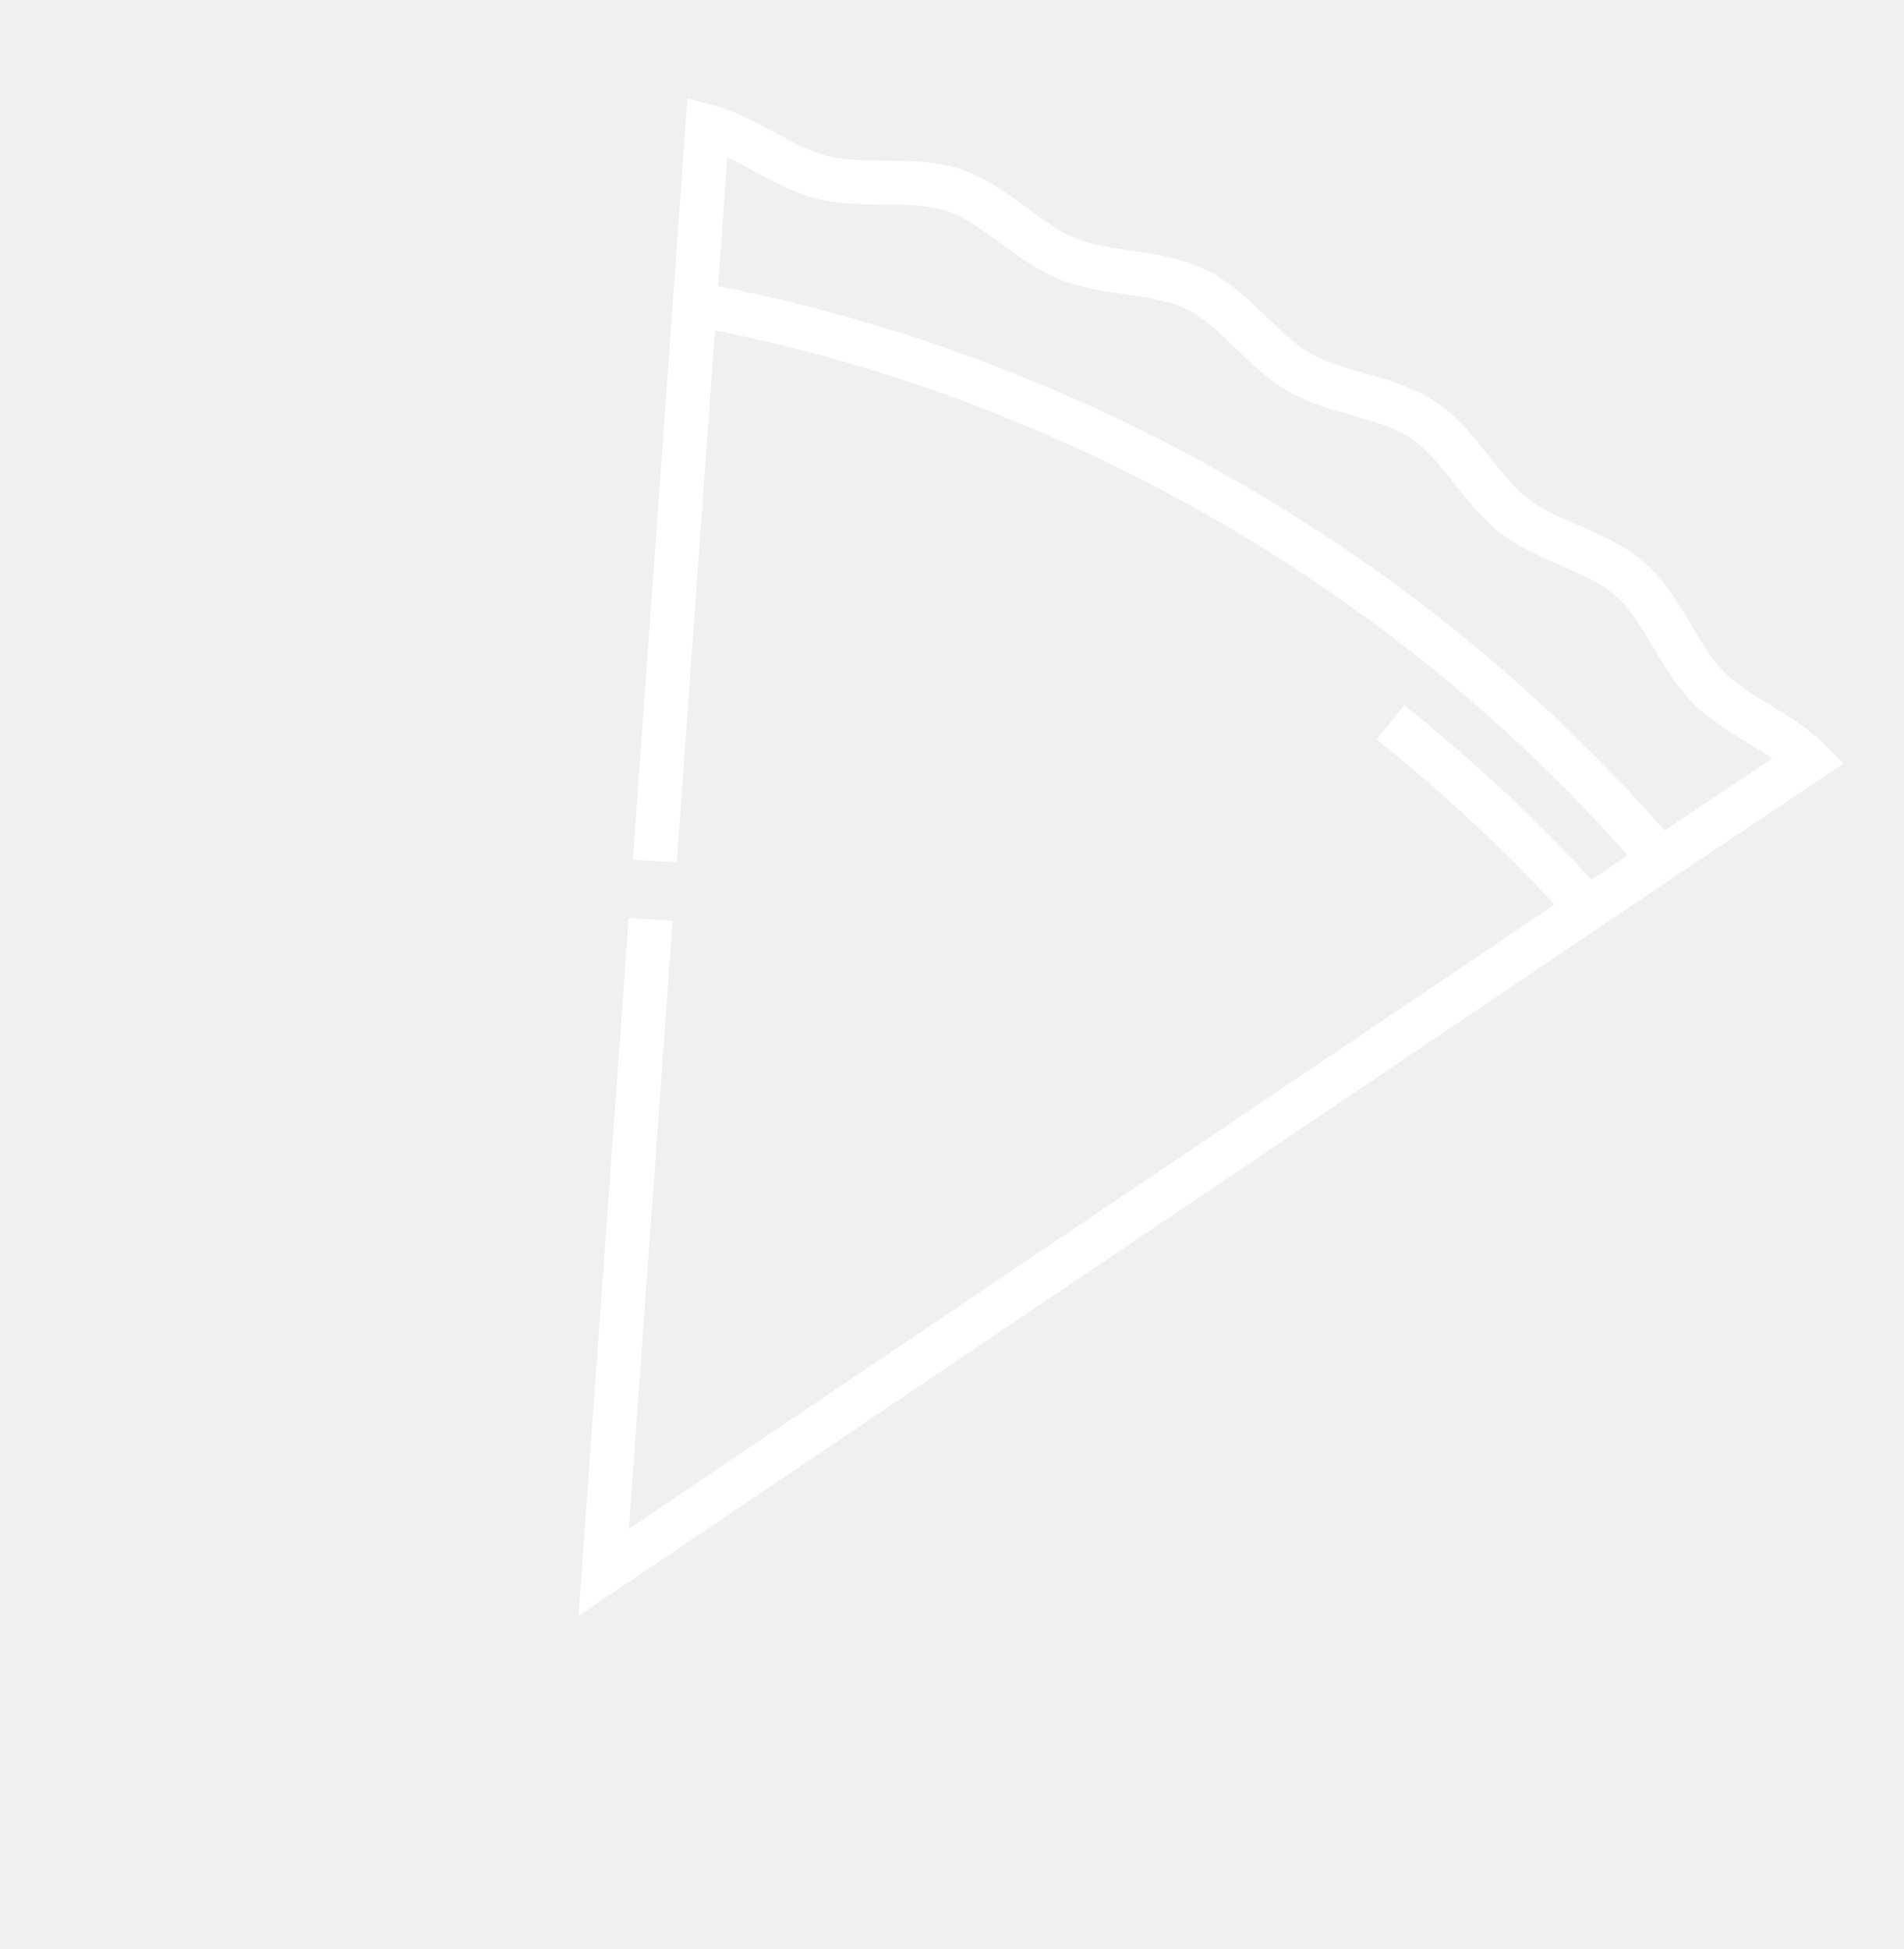
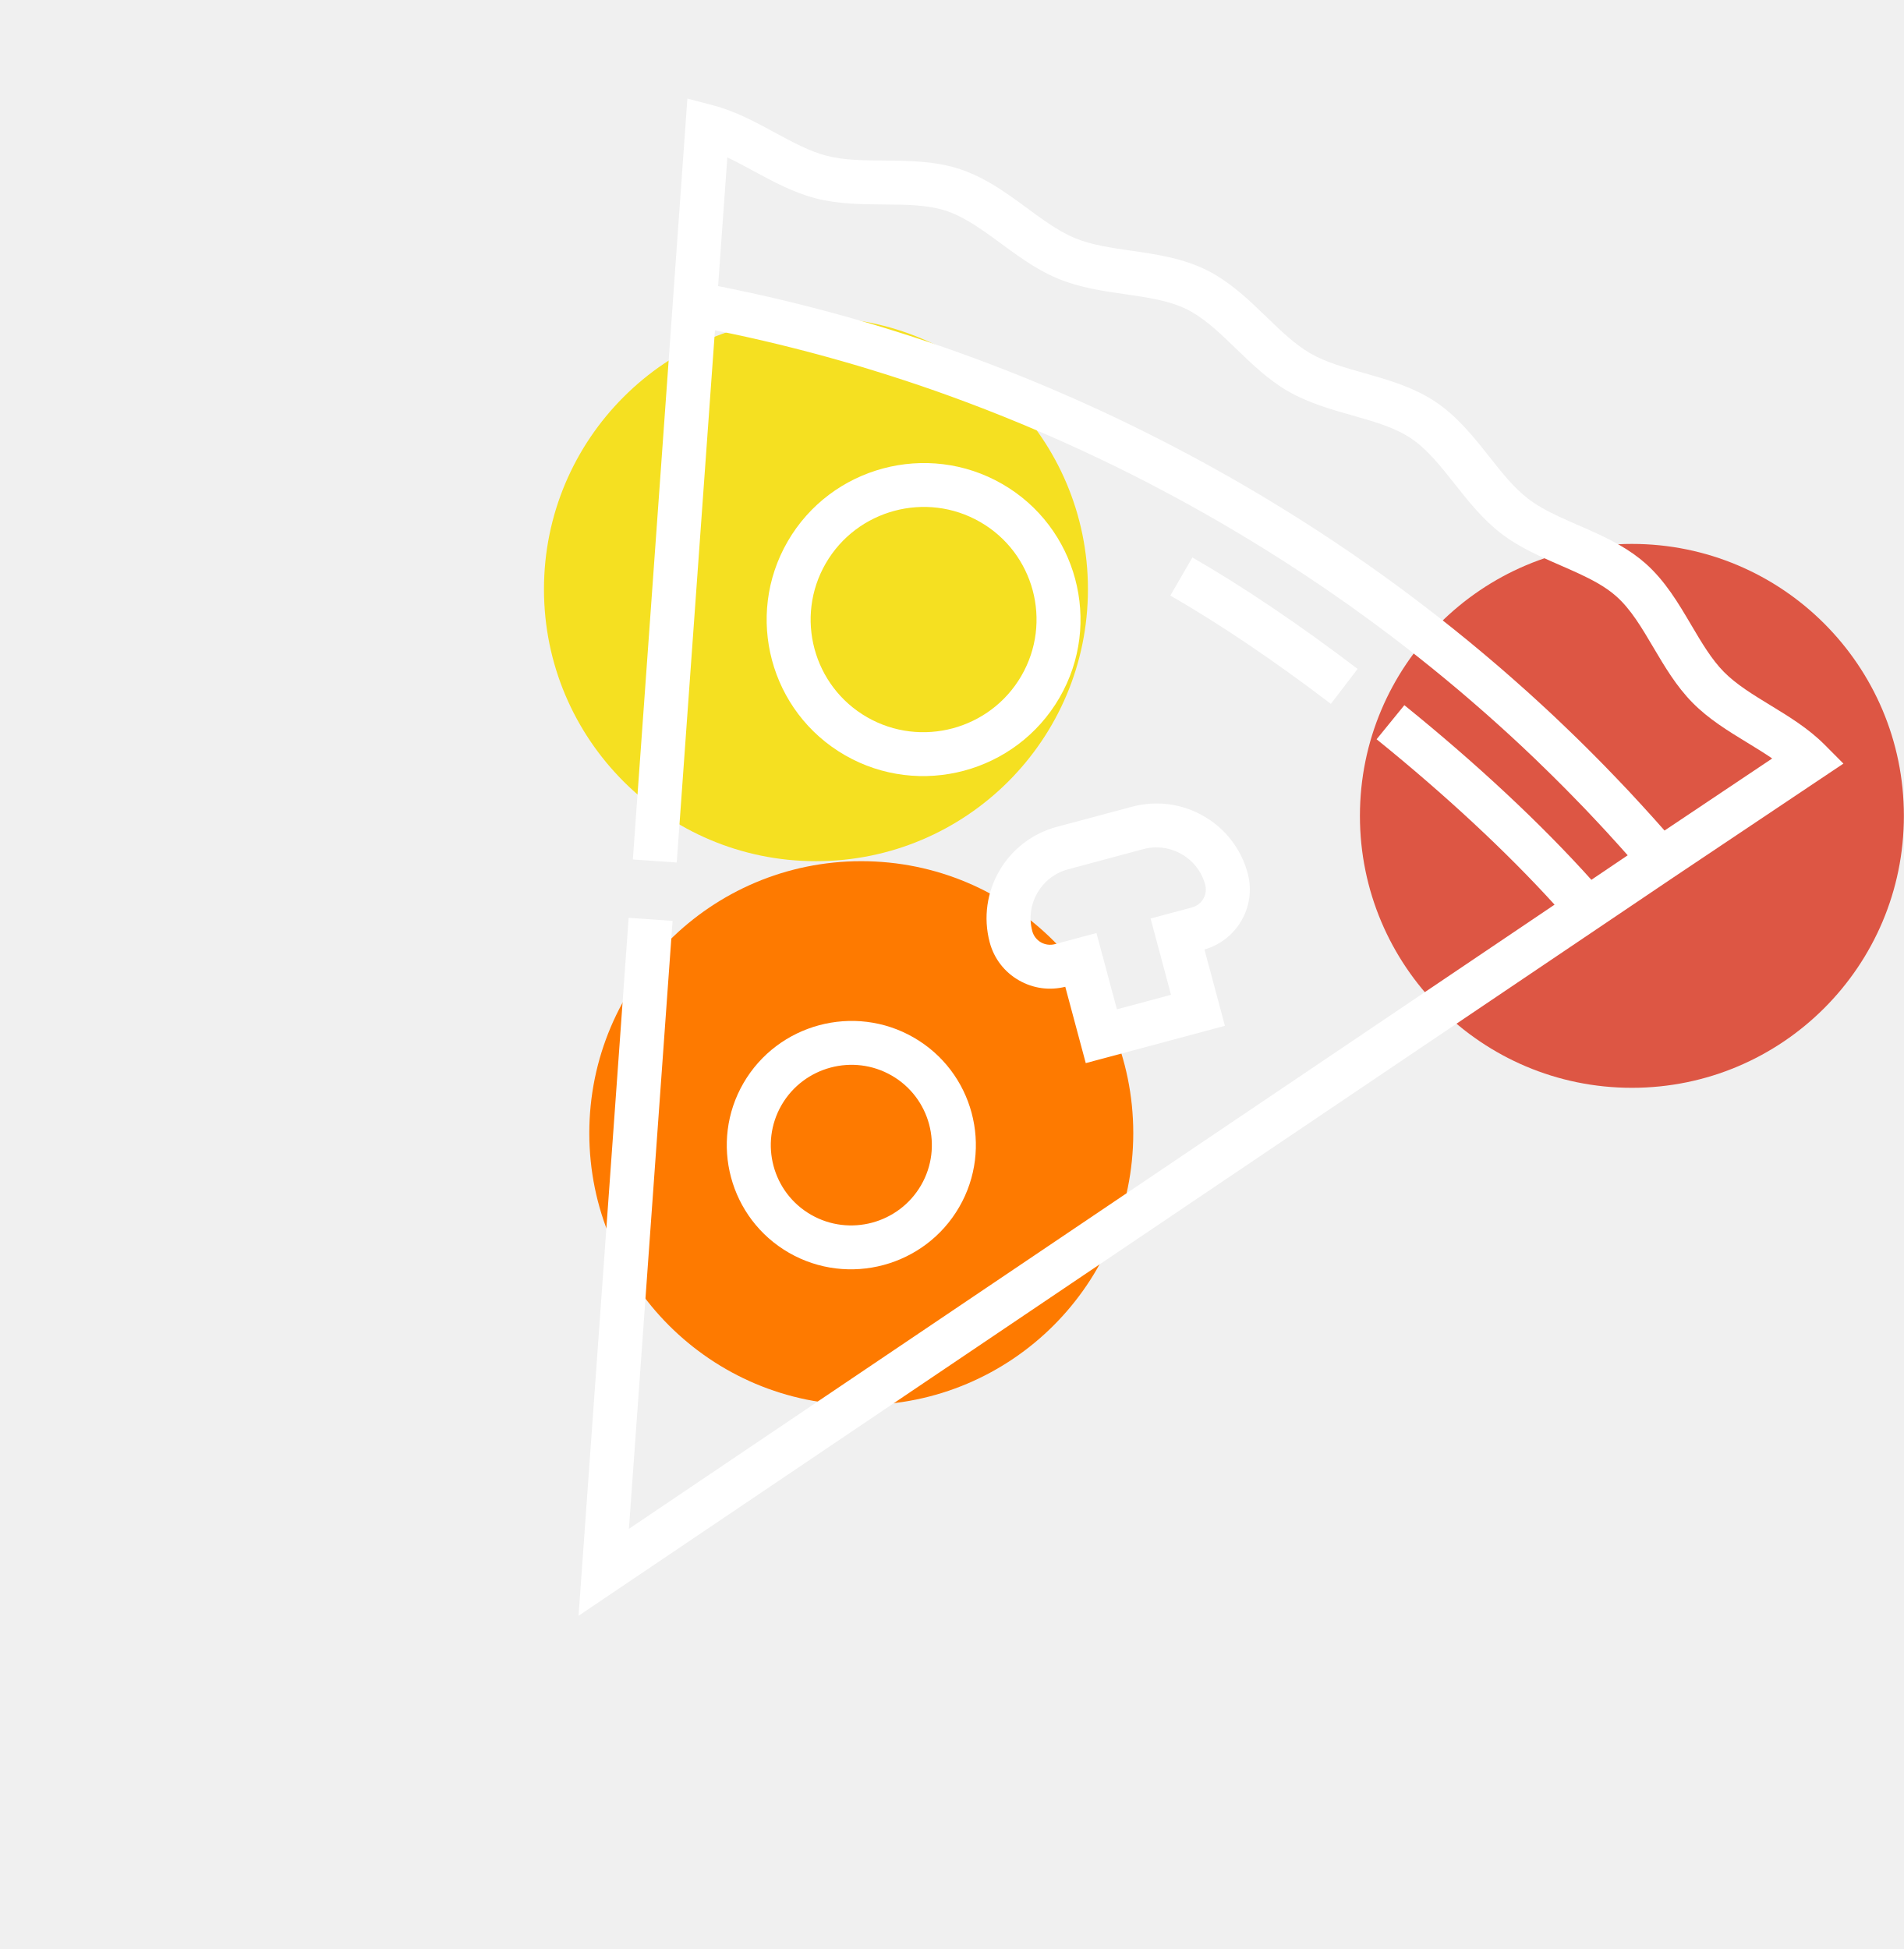
<svg xmlns="http://www.w3.org/2000/svg" width="42" height="43" viewBox="0 0 42 43" fill="none">
-   <path d="M40.252 16.431C39.896 16.073 39.467 15.811 39.052 15.558C38.667 15.323 38.303 15.101 38.029 14.824C37.755 14.545 37.539 14.179 37.31 13.791C37.027 13.311 36.735 12.815 36.297 12.428C36.133 12.284 35.946 12.151 35.725 12.024C35.432 11.856 35.122 11.72 34.822 11.59C34.533 11.464 34.26 11.345 34.013 11.203C33.896 11.136 33.795 11.069 33.705 10.999C33.396 10.762 33.132 10.428 32.853 10.075C32.507 9.638 32.15 9.187 31.662 8.862C31.608 8.826 31.552 8.791 31.494 8.758C31.053 8.504 30.565 8.365 30.093 8.231C29.658 8.108 29.248 7.992 28.907 7.797C28.568 7.6 28.261 7.304 27.937 6.991C27.585 6.651 27.22 6.299 26.779 6.045C26.721 6.011 26.663 5.98 26.604 5.952C26.078 5.694 25.507 5.611 24.954 5.531C24.508 5.467 24.086 5.406 23.725 5.258C23.619 5.215 23.511 5.161 23.394 5.094C23.147 4.952 22.907 4.776 22.654 4.589C22.39 4.396 22.117 4.195 21.824 4.027C21.603 3.9 21.395 3.804 21.188 3.735C20.632 3.551 20.055 3.547 19.497 3.542C19.045 3.539 18.618 3.535 18.239 3.438C17.861 3.341 17.487 3.138 17.09 2.923C16.663 2.691 16.221 2.452 15.731 2.324L15.164 2.175L14.842 6.673L14.802 7.237L13.961 18.962L14.929 19.029L15.772 7.286C15.787 7.289 15.802 7.293 15.817 7.296C16.034 7.34 16.25 7.385 16.466 7.433C16.48 7.436 16.493 7.439 16.506 7.442C16.964 7.544 17.42 7.655 17.873 7.775C17.877 7.776 17.881 7.777 17.885 7.778C18.108 7.837 18.332 7.899 18.554 7.962C18.566 7.965 18.578 7.969 18.589 7.972C18.808 8.034 19.026 8.099 19.243 8.166C19.258 8.171 19.272 8.175 19.287 8.18C19.503 8.246 19.719 8.315 19.934 8.386C19.949 8.39 19.963 8.395 19.978 8.4C20.194 8.471 20.409 8.545 20.624 8.62C20.637 8.625 20.649 8.629 20.661 8.633C20.879 8.71 21.096 8.789 21.312 8.87C21.32 8.873 21.327 8.876 21.334 8.878C22.453 9.298 23.554 9.774 24.635 10.304C24.644 10.309 24.653 10.313 24.662 10.318C24.867 10.418 25.071 10.521 25.274 10.626C25.291 10.635 25.309 10.644 25.327 10.653C25.523 10.755 25.719 10.859 25.915 10.964C25.938 10.977 25.962 10.99 25.985 11.002C26.176 11.106 26.366 11.211 26.555 11.318C26.6 11.344 26.645 11.369 26.689 11.395C26.747 11.427 26.804 11.46 26.861 11.493C26.915 11.524 26.969 11.556 27.023 11.587C27.08 11.621 27.137 11.654 27.194 11.688C27.247 11.719 27.299 11.751 27.352 11.782C27.409 11.816 27.467 11.851 27.524 11.886C27.576 11.917 27.628 11.949 27.68 11.981C27.737 12.016 27.794 12.051 27.851 12.086C27.903 12.118 27.955 12.151 28.007 12.183C28.063 12.219 28.119 12.254 28.176 12.29C28.228 12.323 28.28 12.356 28.332 12.389C28.387 12.425 28.442 12.46 28.497 12.496C28.55 12.53 28.603 12.565 28.656 12.6C28.709 12.635 28.763 12.67 28.816 12.705C28.871 12.742 28.925 12.778 28.979 12.815C29.03 12.849 29.081 12.883 29.132 12.917C29.189 12.956 29.245 12.995 29.301 13.033C29.35 13.066 29.398 13.1 29.446 13.133C29.505 13.174 29.564 13.215 29.623 13.257C29.668 13.288 29.713 13.319 29.758 13.351C29.821 13.396 29.884 13.441 29.946 13.487C29.986 13.515 30.026 13.544 30.066 13.573C30.136 13.623 30.204 13.674 30.273 13.724C30.306 13.749 30.34 13.773 30.372 13.797C30.45 13.855 30.528 13.913 30.605 13.972C30.629 13.989 30.653 14.007 30.677 14.025C30.772 14.097 30.866 14.17 30.961 14.243C30.967 14.247 30.972 14.252 30.978 14.256C31.384 14.57 31.782 14.892 32.174 15.223C32.177 15.226 32.181 15.229 32.185 15.232C32.278 15.311 32.371 15.39 32.463 15.47C32.476 15.481 32.49 15.493 32.503 15.505C32.585 15.576 32.667 15.647 32.749 15.719C32.769 15.737 32.789 15.755 32.809 15.772C32.884 15.839 32.959 15.905 33.033 15.972C33.057 15.993 33.081 16.015 33.105 16.037C33.175 16.1 33.245 16.163 33.314 16.227C33.341 16.252 33.367 16.277 33.395 16.302C33.46 16.363 33.526 16.424 33.592 16.485C33.621 16.513 33.651 16.541 33.68 16.569C33.742 16.628 33.805 16.687 33.867 16.746C33.898 16.777 33.93 16.807 33.961 16.838C34.02 16.895 34.08 16.952 34.138 17.01C34.172 17.043 34.205 17.076 34.238 17.108C34.295 17.164 34.352 17.22 34.408 17.277C34.442 17.311 34.477 17.346 34.511 17.38C34.566 17.435 34.62 17.491 34.674 17.546C34.71 17.582 34.746 17.619 34.781 17.656C34.834 17.709 34.886 17.764 34.938 17.817C34.974 17.856 35.011 17.895 35.048 17.933C35.098 17.986 35.148 18.039 35.198 18.092C35.236 18.132 35.273 18.173 35.311 18.213C35.359 18.265 35.408 18.317 35.456 18.369C35.494 18.411 35.532 18.453 35.57 18.495C35.617 18.547 35.664 18.598 35.711 18.65C35.749 18.693 35.788 18.736 35.827 18.78C35.853 18.81 35.88 18.84 35.907 18.87L35.106 19.411C33.994 18.173 32.577 16.849 30.98 15.558L30.368 16.31C31.883 17.535 33.229 18.788 34.294 19.959L13.874 33.73L14.837 20.318L13.868 20.25L12.763 35.648L36.905 19.365L40.666 16.847L40.252 16.431ZM36.72 18.324C36.651 18.246 36.581 18.168 36.512 18.09C36.497 18.074 36.483 18.058 36.469 18.042C36.381 17.944 36.293 17.847 36.204 17.75C36.183 17.727 36.162 17.704 36.14 17.681C36.073 17.608 36.006 17.535 35.938 17.462C35.906 17.429 35.875 17.396 35.843 17.362C35.785 17.3 35.726 17.238 35.667 17.177C35.633 17.141 35.598 17.105 35.563 17.069C35.507 17.01 35.451 16.952 35.394 16.894C35.358 16.857 35.321 16.819 35.284 16.782C35.229 16.726 35.174 16.671 35.118 16.615C35.08 16.577 35.042 16.539 35.004 16.501C34.949 16.447 34.894 16.392 34.839 16.338C34.8 16.3 34.761 16.262 34.722 16.224C34.667 16.171 34.612 16.118 34.557 16.065C34.518 16.027 34.478 15.989 34.438 15.951C34.383 15.899 34.327 15.846 34.272 15.793C34.232 15.756 34.192 15.719 34.153 15.682C34.096 15.63 34.039 15.577 33.983 15.525C33.943 15.489 33.904 15.453 33.864 15.416C33.806 15.364 33.748 15.311 33.69 15.258C33.651 15.223 33.612 15.189 33.573 15.154C33.514 15.101 33.454 15.048 33.394 14.995C33.356 14.961 33.318 14.928 33.279 14.894C33.218 14.841 33.156 14.787 33.094 14.733C33.057 14.701 33.02 14.669 32.983 14.638C32.919 14.583 32.854 14.528 32.79 14.474C32.754 14.444 32.719 14.414 32.683 14.384C32.616 14.328 32.548 14.271 32.48 14.215C32.447 14.188 32.414 14.161 32.382 14.134C32.309 14.075 32.236 14.015 32.162 13.956C32.134 13.933 32.105 13.91 32.077 13.887C31.996 13.822 31.915 13.758 31.834 13.694C31.812 13.677 31.791 13.66 31.77 13.643C31.673 13.567 31.576 13.492 31.479 13.418C31.473 13.412 31.466 13.407 31.459 13.402C31.036 13.077 30.605 12.761 30.167 12.453C30.152 12.442 30.136 12.431 30.121 12.421C30.028 12.356 29.936 12.292 29.843 12.228C29.819 12.211 29.794 12.195 29.77 12.178C29.685 12.121 29.601 12.063 29.515 12.006C29.486 11.986 29.456 11.966 29.427 11.947C29.347 11.893 29.266 11.84 29.185 11.787C29.152 11.765 29.119 11.744 29.086 11.722C29.009 11.672 28.931 11.621 28.853 11.572C28.817 11.548 28.781 11.525 28.744 11.502C28.669 11.454 28.595 11.407 28.519 11.36C28.48 11.335 28.441 11.311 28.401 11.286C28.329 11.241 28.256 11.196 28.183 11.152C28.141 11.126 28.099 11.1 28.057 11.075C27.987 11.032 27.916 10.989 27.845 10.947C27.8 10.92 27.756 10.893 27.711 10.867C27.643 10.827 27.575 10.787 27.506 10.747C27.458 10.719 27.41 10.691 27.362 10.662C27.335 10.647 27.308 10.631 27.282 10.616C27.243 10.594 27.205 10.572 27.167 10.55C27.135 10.532 27.104 10.514 27.072 10.496C27.052 10.485 27.032 10.474 27.011 10.462C26.949 10.427 26.886 10.392 26.823 10.357C26.774 10.33 26.725 10.302 26.676 10.275C26.607 10.237 26.538 10.199 26.469 10.162C26.425 10.138 26.382 10.115 26.339 10.091C26.264 10.051 26.188 10.011 26.113 9.971C26.075 9.951 26.037 9.931 25.999 9.911C25.918 9.868 25.837 9.826 25.756 9.784C25.723 9.767 25.69 9.75 25.657 9.733C25.571 9.688 25.484 9.644 25.397 9.601C25.369 9.587 25.341 9.573 25.314 9.559C25.221 9.513 25.129 9.467 25.037 9.422C25.014 9.41 24.991 9.399 24.968 9.388C24.87 9.34 24.772 9.293 24.674 9.246C24.656 9.237 24.638 9.229 24.62 9.22C24.517 9.171 24.414 9.123 24.31 9.075C24.297 9.069 24.284 9.062 24.27 9.056C24.162 9.006 24.054 8.957 23.945 8.908C23.936 8.904 23.927 8.9 23.919 8.896C23.806 8.845 23.692 8.795 23.579 8.745C23.574 8.743 23.57 8.741 23.565 8.739C23.447 8.687 23.329 8.636 23.211 8.586C23.211 8.585 23.21 8.585 23.21 8.585C21.417 7.821 19.574 7.2 17.692 6.727C17.688 6.726 17.683 6.725 17.678 6.724C17.559 6.694 17.44 6.664 17.321 6.636C17.287 6.628 17.253 6.62 17.22 6.612C17.129 6.59 17.038 6.569 16.948 6.548C16.899 6.537 16.851 6.526 16.803 6.516C16.727 6.498 16.65 6.481 16.573 6.464C16.518 6.452 16.462 6.44 16.407 6.429C16.337 6.414 16.267 6.398 16.197 6.384C16.138 6.372 16.079 6.36 16.019 6.348C15.96 6.336 15.901 6.324 15.841 6.312L16.045 3.473C16.235 3.562 16.428 3.667 16.626 3.774C17.056 4.007 17.502 4.248 17.995 4.376C18.49 4.503 18.997 4.507 19.488 4.511C19.993 4.514 20.47 4.518 20.88 4.654C21.025 4.702 21.175 4.772 21.338 4.866C21.584 5.007 21.824 5.183 22.077 5.369C22.341 5.563 22.614 5.764 22.908 5.933C23.063 6.022 23.209 6.094 23.355 6.154C23.827 6.347 24.329 6.42 24.814 6.49C25.314 6.562 25.786 6.63 26.175 6.821C26.214 6.84 26.254 6.861 26.293 6.884C26.631 7.078 26.937 7.374 27.261 7.687C27.612 8.026 27.975 8.377 28.415 8.633L28.427 8.639C28.87 8.892 29.356 9.029 29.826 9.163C30.26 9.286 30.671 9.402 31.008 9.597C31.047 9.619 31.086 9.643 31.121 9.667C31.482 9.907 31.777 10.281 32.09 10.676C32.394 11.06 32.708 11.456 33.111 11.767C33.236 11.863 33.372 11.953 33.527 12.042C33.821 12.211 34.132 12.346 34.432 12.477C34.721 12.603 34.993 12.722 35.239 12.863C35.403 12.957 35.538 13.052 35.652 13.153C35.976 13.439 36.217 13.849 36.473 14.283C36.722 14.704 36.979 15.14 37.337 15.503C37.694 15.866 38.126 16.129 38.544 16.384C38.736 16.501 38.922 16.615 39.095 16.734L36.72 18.324Z" fill="white" />
+   <g clip-path="url(#clip0)">
+     <circle cx="18" cy="13" r="6" fill="#F5E021" />
+     <circle cx="19" cy="25" r="6" fill="#FE7A00" />
+     <circle cx="36" cy="18" r="6" fill="#DD5644" />
+     <path d="M26.304 12.299L25.818 13.139C26.896 13.759 28.121 14.585 29.359 15.529L29.949 14.758C28.678 13.79 27.418 12.94 26.304 12.299Z" fill="white" />
+     <path d="M40.252 16.431C39.896 16.073 39.467 15.811 39.052 15.558C38.667 15.323 38.303 15.101 38.029 14.824C37.755 14.545 37.539 14.179 37.31 13.791C37.027 13.311 36.735 12.815 36.297 12.428C36.133 12.284 35.946 12.151 35.725 12.024C35.432 11.856 35.122 11.72 34.822 11.59C34.533 11.464 34.26 11.345 34.013 11.203C33.896 11.136 33.795 11.069 33.705 10.999C33.396 10.762 33.132 10.428 32.853 10.075C32.507 9.638 32.15 9.187 31.662 8.862C31.608 8.826 31.552 8.791 31.494 8.758C31.053 8.504 30.565 8.365 30.093 8.231C29.658 8.108 29.248 7.992 28.907 7.797C28.568 7.6 28.261 7.304 27.937 6.991C27.585 6.651 27.22 6.299 26.779 6.045C26.721 6.011 26.663 5.98 26.604 5.952C26.078 5.694 25.507 5.611 24.954 5.531C24.508 5.467 24.086 5.406 23.725 5.258C23.619 5.215 23.511 5.161 23.394 5.094C23.147 4.952 22.907 4.776 22.654 4.589C22.39 4.396 22.117 4.195 21.824 4.027C21.603 3.9 21.395 3.804 21.188 3.735C20.632 3.551 20.055 3.547 19.497 3.542C19.045 3.539 18.618 3.535 18.239 3.438C17.861 3.341 17.487 3.138 17.09 2.923C16.663 2.691 16.221 2.452 15.731 2.324L15.164 2.175L14.842 6.673L14.802 7.237L13.961 18.962L14.929 19.029L15.772 7.286C15.787 7.289 15.802 7.293 15.817 7.296C16.034 7.34 16.25 7.385 16.466 7.433C16.48 7.436 16.493 7.439 16.506 7.442C16.964 7.544 17.42 7.655 17.873 7.775C17.877 7.776 17.881 7.777 17.885 7.778C18.108 7.837 18.332 7.899 18.554 7.962C18.566 7.965 18.578 7.969 18.589 7.972C18.808 8.034 19.026 8.099 19.243 8.166C19.258 8.171 19.272 8.175 19.287 8.18C19.503 8.246 19.719 8.315 19.934 8.386C19.949 8.39 19.963 8.395 19.978 8.4C20.194 8.471 20.409 8.545 20.624 8.62C20.637 8.625 20.649 8.629 20.661 8.633C20.879 8.71 21.096 8.789 21.312 8.87C21.32 8.873 21.327 8.876 21.334 8.878C22.453 9.298 23.554 9.774 24.635 10.304C24.644 10.309 24.653 10.313 24.662 10.318C24.867 10.418 25.071 10.521 25.274 10.626C25.291 10.635 25.309 10.644 25.327 10.653C25.523 10.755 25.719 10.859 25.915 10.964C25.938 10.977 25.962 10.99 25.985 11.002C26.176 11.106 26.366 11.211 26.555 11.318C26.6 11.344 26.645 11.369 26.689 11.395C26.747 11.427 26.804 11.46 26.861 11.493C26.915 11.524 26.969 11.556 27.023 11.587C27.08 11.621 27.137 11.654 27.194 11.688C27.247 11.719 27.299 11.751 27.352 11.782C27.409 11.816 27.467 11.851 27.524 11.886C27.576 11.917 27.628 11.949 27.68 11.981C27.737 12.016 27.794 12.051 27.851 12.086C27.903 12.118 27.955 12.151 28.007 12.183C28.063 12.219 28.119 12.254 28.176 12.29C28.228 12.323 28.28 12.356 28.332 12.389C28.387 12.425 28.442 12.46 28.497 12.496C28.55 12.53 28.603 12.565 28.656 12.6C28.709 12.635 28.763 12.67 28.816 12.705C28.871 12.742 28.925 12.778 28.979 12.815C29.03 12.849 29.081 12.883 29.132 12.917C29.189 12.956 29.245 12.995 29.301 13.033C29.35 13.066 29.398 13.1 29.446 13.133C29.505 13.174 29.564 13.215 29.623 13.257C29.668 13.288 29.713 13.319 29.758 13.351C29.821 13.396 29.884 13.441 29.946 13.487C29.986 13.515 30.026 13.544 30.066 13.573C30.136 13.623 30.204 13.674 30.273 13.724C30.306 13.749 30.34 13.773 30.372 13.797C30.45 13.855 30.528 13.913 30.605 13.972C30.629 13.989 30.653 14.007 30.677 14.025C30.772 14.097 30.866 14.17 30.961 14.243C30.967 14.247 30.972 14.252 30.978 14.256C31.384 14.57 31.782 14.892 32.174 15.223C32.177 15.226 32.181 15.229 32.185 15.232C32.278 15.311 32.371 15.39 32.463 15.47C32.476 15.481 32.49 15.493 32.503 15.505C32.585 15.576 32.667 15.647 32.749 15.719C32.769 15.737 32.789 15.755 32.809 15.772C32.884 15.839 32.959 15.905 33.033 15.972C33.057 15.993 33.081 16.015 33.105 16.037C33.175 16.1 33.245 16.163 33.314 16.227C33.341 16.252 33.367 16.277 33.395 16.302C33.46 16.363 33.526 16.424 33.592 16.485C33.621 16.513 33.651 16.541 33.68 16.569C33.742 16.628 33.805 16.687 33.867 16.746C33.898 16.777 33.93 16.807 33.961 16.838C34.02 16.895 34.08 16.952 34.138 17.01C34.172 17.043 34.205 17.076 34.238 17.108C34.295 17.164 34.352 17.22 34.408 17.277C34.442 17.311 34.477 17.346 34.511 17.38C34.566 17.435 34.62 17.491 34.674 17.546C34.71 17.582 34.746 17.619 34.781 17.656C34.834 17.709 34.886 17.764 34.938 17.817C34.974 17.856 35.011 17.895 35.048 17.933C35.098 17.986 35.148 18.039 35.198 18.092C35.236 18.132 35.273 18.173 35.311 18.213C35.359 18.265 35.408 18.317 35.456 18.369C35.494 18.411 35.532 18.453 35.57 18.495C35.617 18.547 35.664 18.598 35.711 18.65C35.749 18.693 35.788 18.736 35.827 18.78C35.853 18.81 35.88 18.84 35.907 18.87L35.106 19.411C33.994 18.173 32.577 16.849 30.98 15.558L30.368 16.31C31.883 17.535 33.229 18.788 34.294 19.959L13.874 33.73L14.837 20.318L13.868 20.25L12.763 35.648L36.905 19.365L40.666 16.847L40.252 16.431ZM36.72 18.324C36.651 18.246 36.581 18.168 36.512 18.09C36.497 18.074 36.483 18.058 36.469 18.042C36.381 17.944 36.293 17.847 36.204 17.75C36.183 17.727 36.162 17.704 36.14 17.681C36.073 17.608 36.006 17.535 35.938 17.462C35.906 17.429 35.875 17.396 35.843 17.362C35.785 17.3 35.726 17.238 35.667 17.177C35.633 17.141 35.598 17.105 35.563 17.069C35.507 17.01 35.451 16.952 35.394 16.894C35.358 16.857 35.321 16.819 35.284 16.782C35.229 16.726 35.174 16.671 35.118 16.615C35.08 16.577 35.042 16.539 35.004 16.501C34.949 16.447 34.894 16.392 34.839 16.338C34.8 16.3 34.761 16.262 34.722 16.224C34.667 16.171 34.612 16.118 34.557 16.065C34.518 16.027 34.478 15.989 34.438 15.951C34.383 15.899 34.327 15.846 34.272 15.793C34.232 15.756 34.192 15.719 34.153 15.682C34.096 15.63 34.039 15.577 33.983 15.525C33.943 15.489 33.904 15.453 33.864 15.416C33.806 15.364 33.748 15.311 33.69 15.258C33.651 15.223 33.612 15.189 33.573 15.154C33.514 15.101 33.454 15.048 33.394 14.995C33.356 14.961 33.318 14.928 33.279 14.894C33.218 14.841 33.156 14.787 33.094 14.733C33.057 14.701 33.02 14.669 32.983 14.638C32.919 14.583 32.854 14.528 32.79 14.474C32.754 14.444 32.719 14.414 32.683 14.384C32.616 14.328 32.548 14.271 32.48 14.215C32.447 14.188 32.414 14.161 32.382 14.134C32.309 14.075 32.236 14.015 32.162 13.956C32.134 13.933 32.105 13.91 32.077 13.887C31.996 13.822 31.915 13.758 31.834 13.694C31.812 13.677 31.791 13.66 31.77 13.643C31.673 13.567 31.576 13.492 31.479 13.418C31.473 13.412 31.466 13.407 31.459 13.402C31.036 13.077 30.605 12.761 30.167 12.453C30.152 12.442 30.136 12.431 30.121 12.421C30.028 12.356 29.936 12.292 29.843 12.228C29.819 12.211 29.794 12.195 29.77 12.178C29.685 12.121 29.601 12.063 29.515 12.006C29.486 11.986 29.456 11.966 29.427 11.947C29.347 11.893 29.266 11.84 29.185 11.787C29.152 11.765 29.119 11.744 29.086 11.722C29.009 11.672 28.931 11.621 28.853 11.572C28.817 11.548 28.781 11.525 28.744 11.502C28.669 11.454 28.595 11.407 28.519 11.36C28.48 11.335 28.441 11.311 28.401 11.286C28.329 11.241 28.256 11.196 28.183 11.152C28.141 11.126 28.099 11.1 28.057 11.075C27.987 11.032 27.916 10.989 27.845 10.947C27.8 10.92 27.756 10.893 27.711 10.867C27.643 10.827 27.575 10.787 27.506 10.747C27.458 10.719 27.41 10.691 27.362 10.662C27.335 10.647 27.308 10.631 27.282 10.616C27.243 10.594 27.205 10.572 27.167 10.55C27.135 10.532 27.104 10.514 27.072 10.496C27.052 10.485 27.032 10.474 27.011 10.462C26.949 10.427 26.886 10.392 26.823 10.357C26.774 10.33 26.725 10.302 26.676 10.275C26.607 10.237 26.538 10.199 26.469 10.162C26.425 10.138 26.382 10.115 26.339 10.091C26.264 10.051 26.188 10.011 26.113 9.971C26.075 9.951 26.037 9.931 25.999 9.911C25.918 9.868 25.837 9.826 25.756 9.784C25.723 9.767 25.69 9.75 25.657 9.733C25.571 9.688 25.484 9.644 25.397 9.601C25.369 9.587 25.341 9.573 25.314 9.559C25.221 9.513 25.129 9.467 25.037 9.422C25.014 9.41 24.991 9.399 24.968 9.388C24.87 9.34 24.772 9.293 24.674 9.246C24.656 9.237 24.638 9.229 24.62 9.22C24.517 9.171 24.414 9.123 24.31 9.075C24.297 9.069 24.284 9.062 24.27 9.056C24.162 9.006 24.054 8.957 23.945 8.908C23.936 8.904 23.927 8.9 23.919 8.896C23.806 8.845 23.692 8.795 23.579 8.745C23.574 8.743 23.57 8.741 23.565 8.739C23.447 8.687 23.329 8.636 23.211 8.586C23.211 8.585 23.21 8.585 23.21 8.585C21.417 7.821 19.574 7.2 17.692 6.727C17.688 6.726 17.683 6.725 17.678 6.724C17.559 6.694 17.44 6.664 17.321 6.636C17.287 6.628 17.253 6.62 17.22 6.612C17.129 6.59 17.038 6.569 16.948 6.548C16.899 6.537 16.851 6.526 16.803 6.516C16.727 6.498 16.65 6.481 16.573 6.464C16.518 6.452 16.462 6.44 16.407 6.429C16.337 6.414 16.267 6.398 16.197 6.384C16.138 6.372 16.079 6.36 16.019 6.348C15.96 6.336 15.901 6.324 15.841 6.312L16.045 3.473C16.235 3.562 16.428 3.667 16.626 3.774C17.056 4.007 17.502 4.248 17.995 4.376C18.49 4.503 18.997 4.507 19.488 4.511C19.993 4.514 20.47 4.518 20.88 4.654C21.025 4.702 21.175 4.772 21.338 4.866C21.584 5.007 21.824 5.183 22.077 5.369C22.341 5.563 22.614 5.764 22.908 5.933C23.063 6.022 23.209 6.094 23.355 6.154C23.827 6.347 24.329 6.42 24.814 6.49C25.314 6.562 25.786 6.63 26.175 6.821C26.214 6.84 26.254 6.861 26.293 6.884C26.631 7.078 26.937 7.374 27.261 7.687C27.612 8.026 27.975 8.377 28.415 8.633L28.427 8.639C28.87 8.892 29.356 9.029 29.826 9.163C30.26 9.286 30.671 9.402 31.008 9.597C31.047 9.619 31.086 9.643 31.121 9.667C31.482 9.907 31.777 10.281 32.09 10.676C32.394 11.06 32.708 11.456 33.111 11.767C33.236 11.863 33.372 11.953 33.527 12.042C33.821 12.211 34.132 12.346 34.432 12.477C34.721 12.603 34.993 12.722 35.239 12.863C35.403 12.957 35.538 13.052 35.652 13.153C35.976 13.439 36.217 13.849 36.473 14.283C36.722 14.704 36.979 15.14 37.337 15.503C37.694 15.866 38.126 16.129 38.544 16.384C38.736 16.501 38.922 16.615 39.095 16.734L36.72 18.324Z" fill="white" />
+     <path d="M22.108 10.677C20.455 9.726 18.333 10.294 17.377 11.944C16.421 13.595 16.988 15.711 18.64 16.662C20.294 17.613 22.416 17.044 23.372 15.394C24.328 13.744 23.761 11.628 22.108 10.677ZM19.127 15.823C17.937 15.138 17.529 13.616 18.217 12.428C18.905 11.241 20.433 10.831 21.622 11.516C22.812 12.2 23.22 13.723 22.532 14.91C21.844 16.098 20.316 16.507 19.127 15.823Z" fill="white" />
+     <path d="M20.156 22.89C18.845 22.135 17.16 22.587 16.401 23.896C15.643 25.205 16.093 26.884 17.404 27.639C18.716 28.394 20.401 27.942 21.159 26.633C21.918 25.324 21.468 23.645 20.156 22.89ZM17.891 26.8C17.042 26.312 16.752 25.226 17.242 24.379C17.733 23.533 18.822 23.241 19.67 23.729C20.518 24.217 20.809 25.303 20.319 26.149C19.828 26.996 18.739 27.288 17.891 26.8Z" fill="white" />
+     <path d="M26.57 20.948C27.292 20.742 27.719 19.994 27.525 19.269C27.381 18.732 27.036 18.283 26.553 18.006C26.071 17.728 25.508 17.655 24.97 17.799L23.312 18.243C22.2 18.541 21.537 19.685 21.834 20.794C21.929 21.148 22.157 21.445 22.476 21.628C22.789 21.808 23.151 21.858 23.5 21.771L23.952 23.455L27.022 22.632L26.57 20.948ZM24.639 22.268L24.188 20.585L23.273 20.83C23.167 20.858 23.057 20.844 22.962 20.79C22.868 20.735 22.8 20.647 22.772 20.542C22.614 19.95 22.968 19.338 23.563 19.179L25.221 18.734C25.509 18.657 25.809 18.697 26.067 18.845C26.325 18.993 26.51 19.233 26.587 19.52C26.645 19.737 26.515 19.961 26.297 20.02L25.382 20.265L25.833 21.948L24.639 22.268Z" fill="white" />
+   </g>
+   <defs>
+     <clipPath id="clip0">
+       <rect width="42" height="43" fill="white" />
+     </clipPath>
+   </defs>
</svg>
